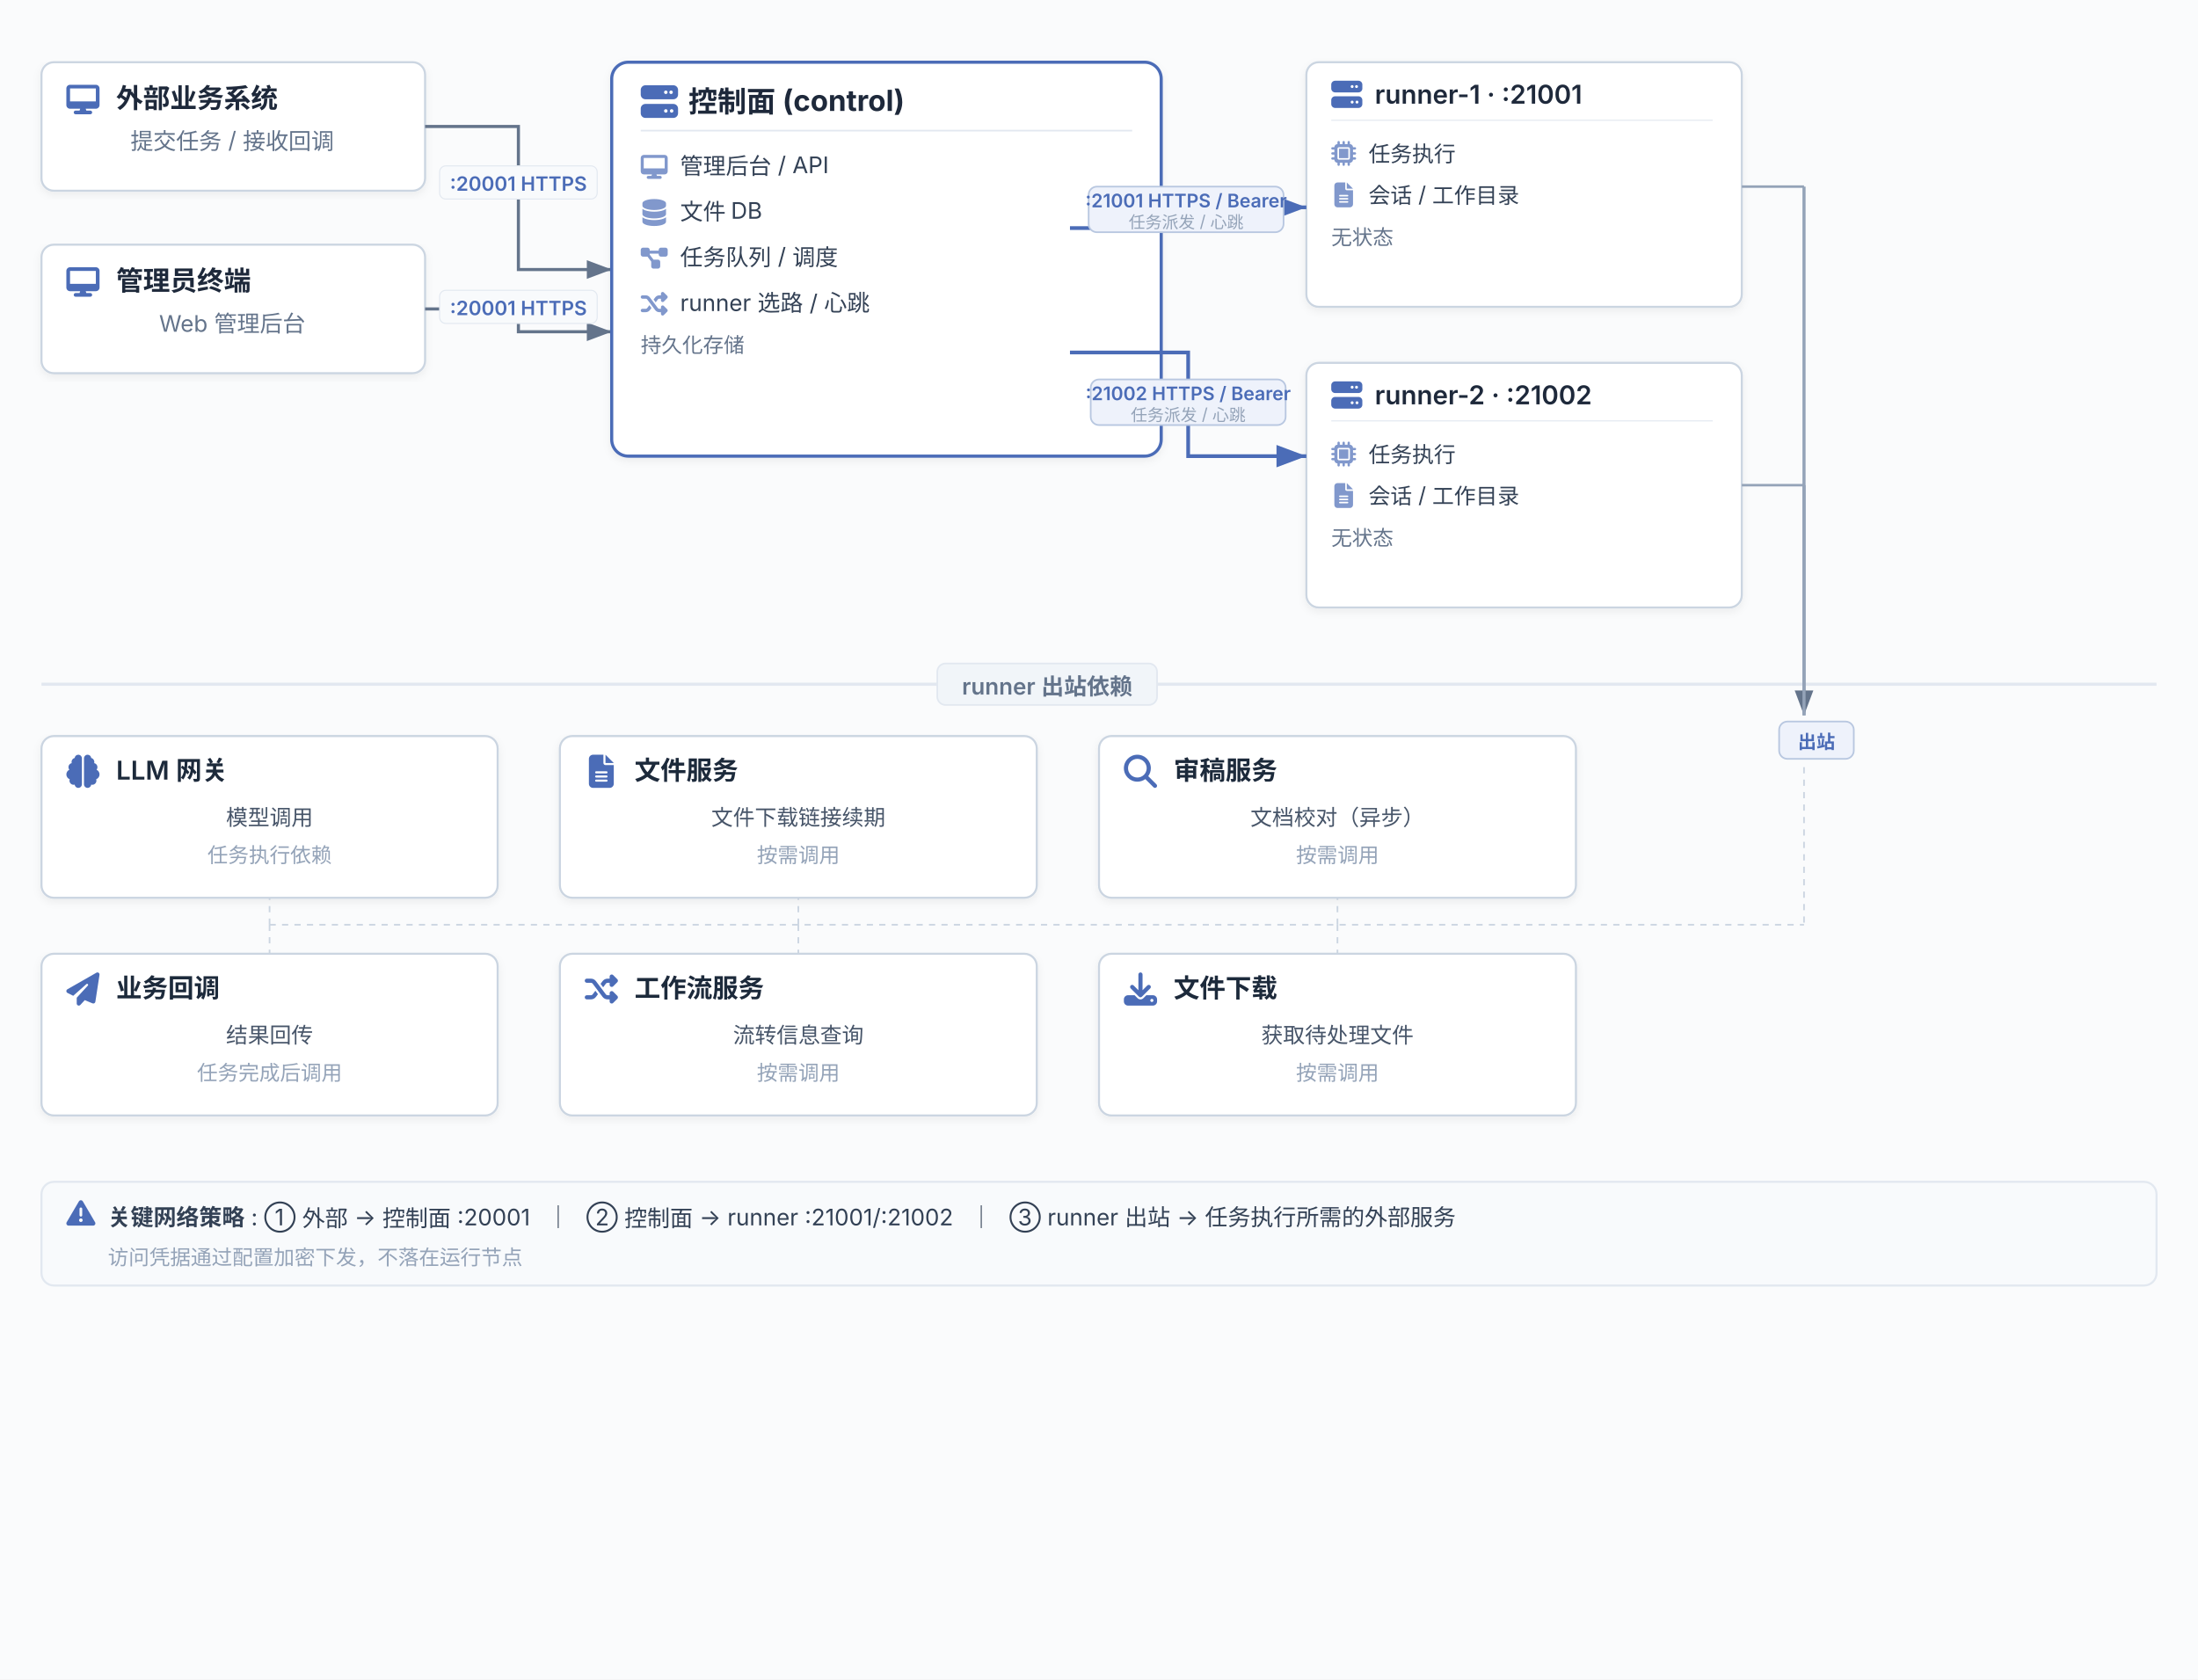
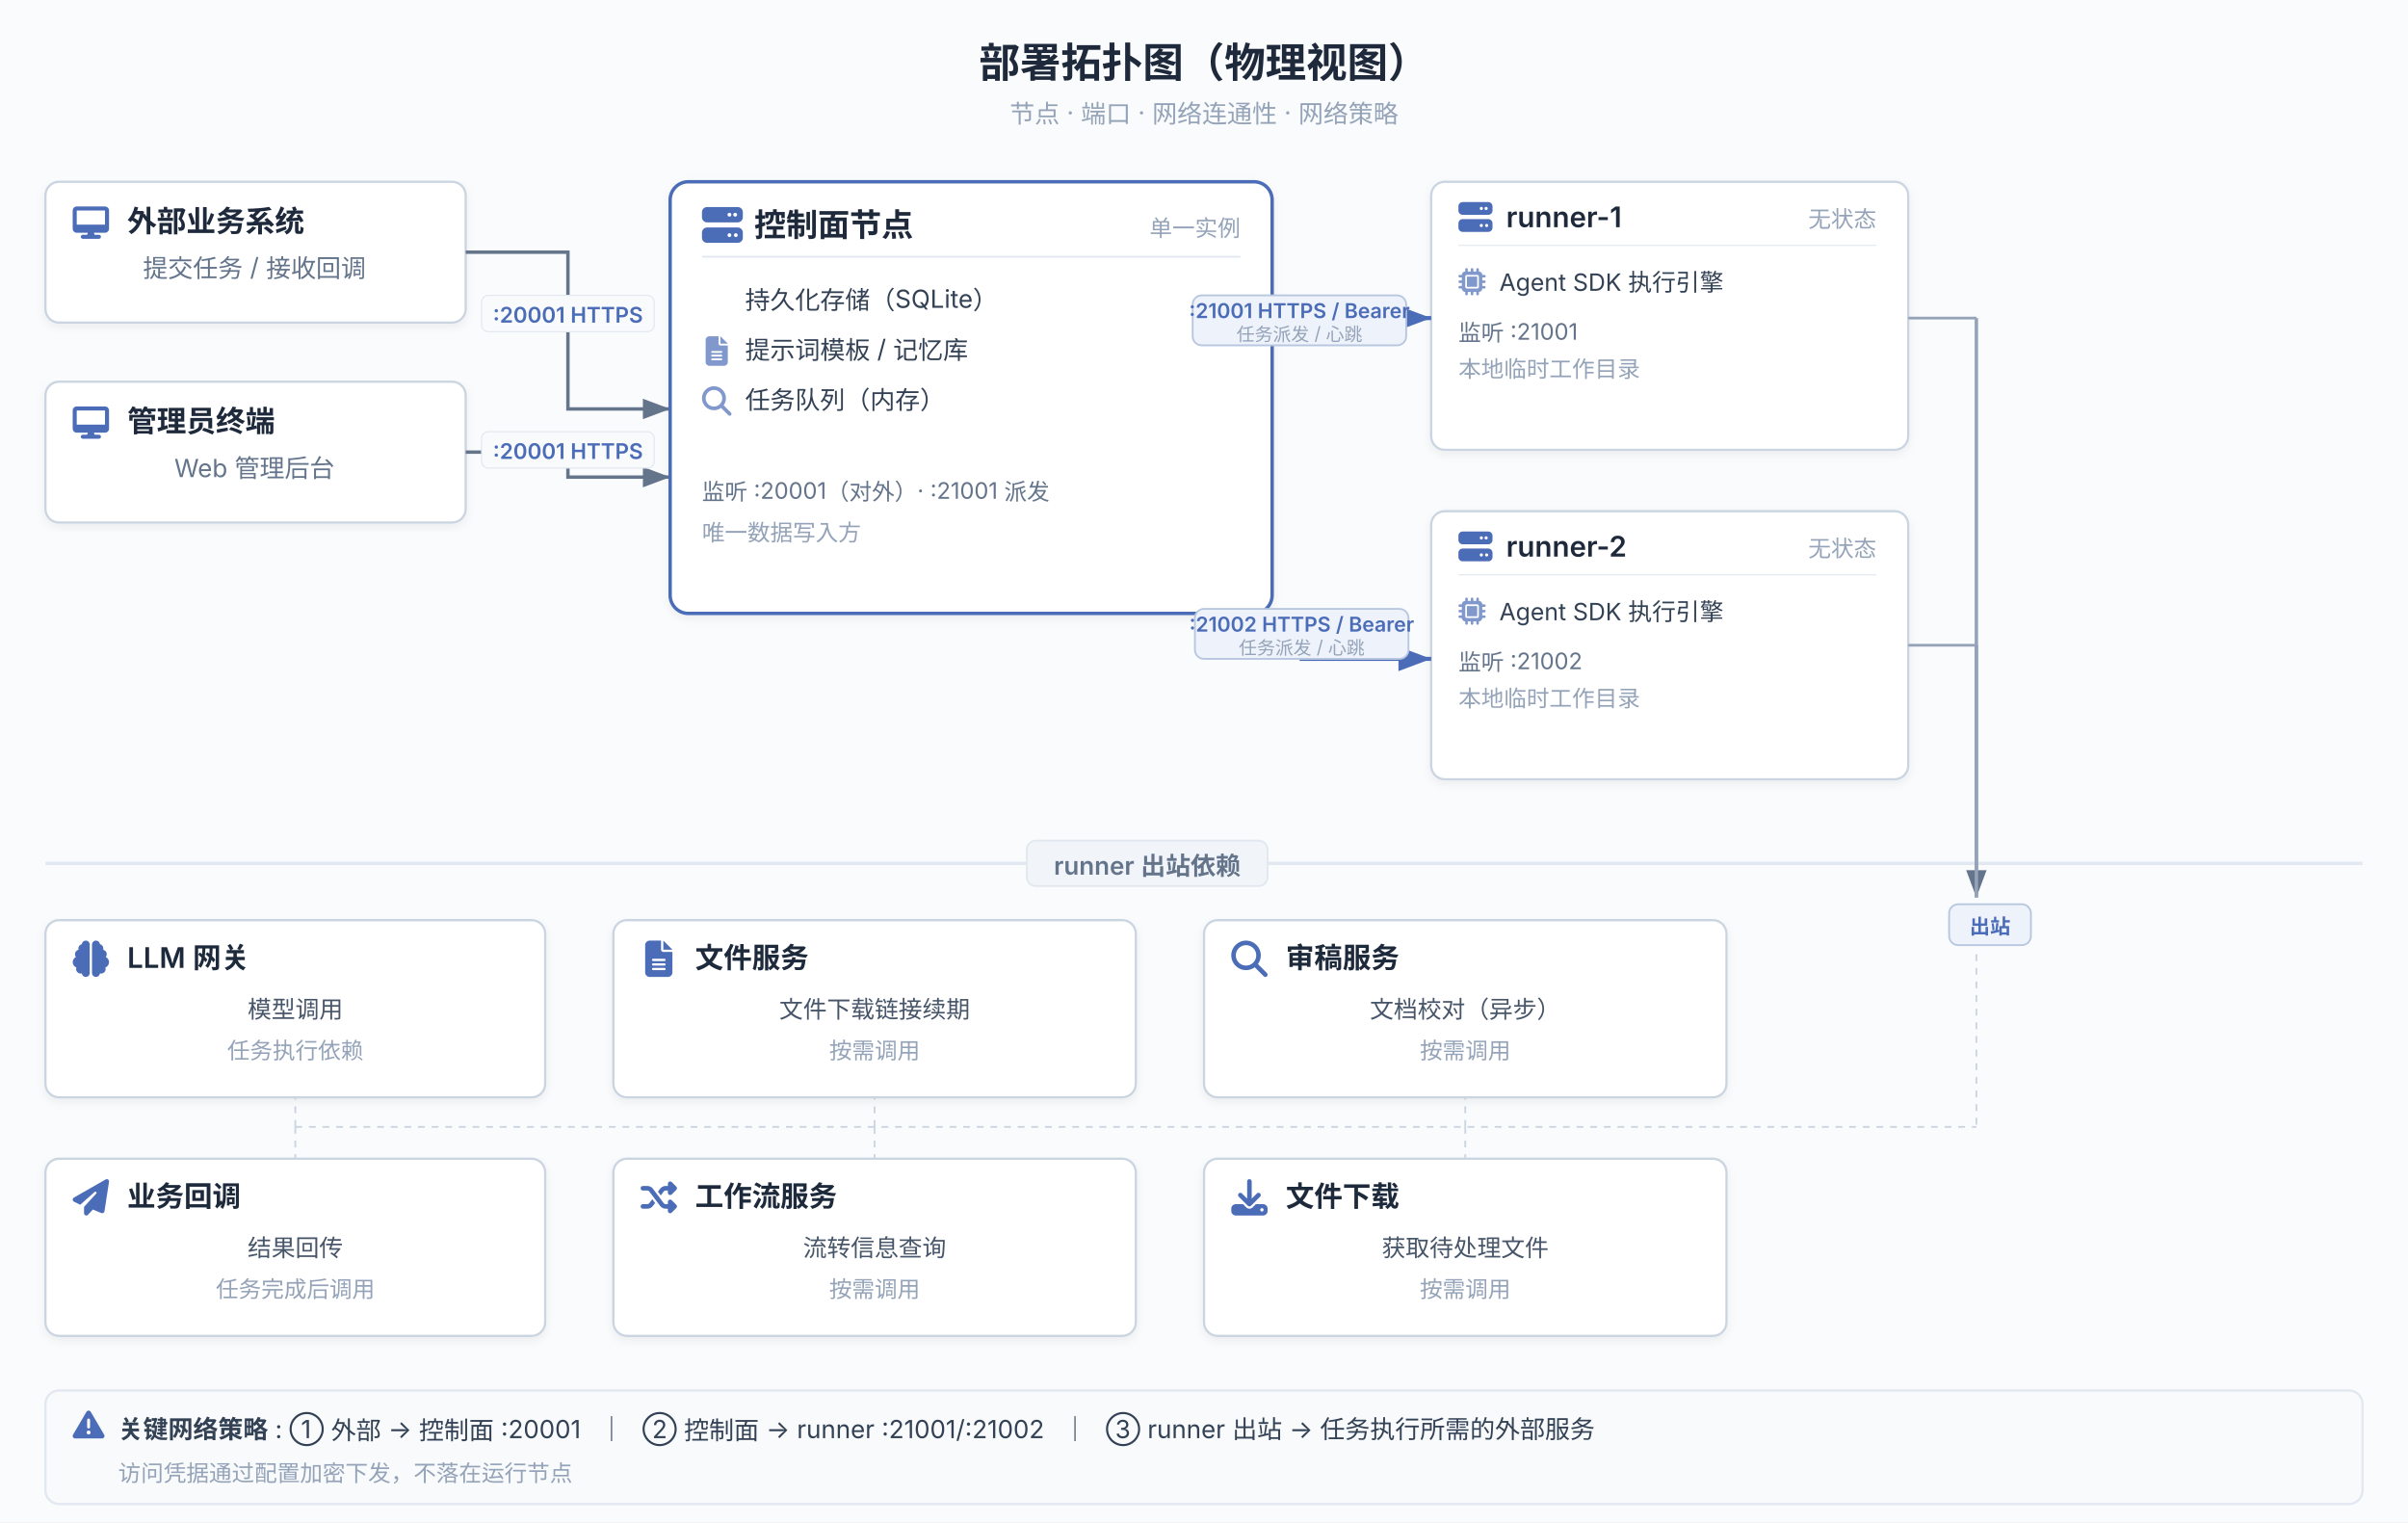
- <svg xmlns="http://www.w3.org/2000/svg" viewBox="0 0 1060 810" font-family="system-ui, -apple-system, 'Noto Sans SC', sans-serif">
+ <svg xmlns="http://www.w3.org/2000/svg" viewBox="0 0 1060 670" font-family="system-ui, -apple-system, 'Noto Sans SC', sans-serif">
  <defs>
    <marker id="arr" markerWidth="8" markerHeight="6" refX="8" refY="3" orient="auto">
      <path d="M0,0 L8,3 L0,6 Z" fill="#64748b" />
    </marker>
    <marker id="arr-b" markerWidth="8" markerHeight="6" refX="8" refY="3" orient="auto">
      <path d="M0,0 L8,3 L0,6 Z" fill="#4b6cb7" />
    </marker>
    <filter id="sh" x="-3%" y="-3%" width="110%" height="110%">
      <feDropShadow dx="0" dy="1.5" stdDeviation="2" flood-color="#000" flood-opacity="0.06" />
    </filter>
    <symbol id="fa-server" viewBox="0 0 512 512">
      <path d="M64 32C28.7 32 0 60.7 0 96v64c0 35.3 28.7 64 64 64H448c35.3 0 64-28.7 64-64V96c0-35.3-28.7-64-64-64H64zm280 72a24 24 0 1 1 0 48 24 24 0 1 1 0-48zm48 24a24 24 0 1 1 48 0 24 24 0 1 1 -48 0zM64 288c-35.3 0-64 28.7-64 64v64c0 35.3 28.7 64 64 64H448c35.3 0 64-28.7 64-64V352c0-35.3-28.7-64-64-64H64zm280 72a24 24 0 1 1 0 48 24 24 0 1 1 0-48zm56 24a24 24 0 1 1 48 0 24 24 0 1 1 -48 0z" />
+     </symbol>
+     <symbol id="fa-desktop" viewBox="0 0 576 512">
+       <path d="M64 0C28.7 0 0 28.7 0 64V352c0 35.3 28.7 64 64 64H240l-10.7 32H160c-17.7 0-32 14.3-32 32s14.3 32 32 32H416c17.7 0 32-14.3 32-32s-14.3-32-32-32H346.7L336 416H512c35.3 0 64-28.7 64-64V64c0-35.3-28.7-64-64-64H64zM512 64V288H64V64H512z" />
    </symbol>
    <symbol id="fa-brain" viewBox="0 0 512 512">
      <path d="M184 0c30.9 0 56 25.1 56 56V456c0 30.9-25.1 56-56 56c-28.9 0-52.7-21.9-55.7-50.1c-5.2 1.4-10.7 2.1-16.3 2.1c-35.3 0-64-28.7-64-64c0-7.4 1.3-14.6 3.6-21.2C21.4 367.4 0 338.2 0 304c0-31.9 18.7-59.5 45.8-72.3C37.1 220.8 32 207 32 192c0-30.7 21.6-56.3 50.4-62.6C80.8 123.9 80 118 80 112c0-29.9 20.6-55.1 48.3-62.1C131.3 21.9 155.1 0 184 0zM328 0c28.9 0 52.6 21.9 55.7 49.9c27.8 7 48.3 32.1 48.3 62.1c0 6-.8 11.9-2.4 17.4c28.8 6.2 50.4 31.9 50.4 62.6c0 15-5.1 28.8-13.8 39.7C493.3 244.5 512 272.1 512 304c0 34.2-21.4 63.4-51.6 74.8c2.3 6.6 3.6 13.8 3.6 21.2c0 35.3-28.7 64-64 64c-5.6 0-11.1-.7-16.3-2.1c-3 28.2-26.8 50.1-55.7 50.1c-30.9 0-56-25.1-56-56V56c0-30.9 25.1-56 56-56z" />
    </symbol>
    <symbol id="fa-file-lines" viewBox="0 0 384 512">
      <path d="M64 0C28.7 0 0 28.7 0 64V448c0 35.3 28.7 64 64 64H320c35.3 0 64-28.7 64-64V160H256c-17.7 0-32-14.3-32-32V0H64zM256 0V128H384L256 0zM112 256H272c8.8 0 16 7.2 16 16s-7.2 16-16 16H112c-8.8 0-16-7.2-16-16s7.2-16 16-16zm0 64H272c8.8 0 16 7.2 16 16s-7.2 16-16 16H112c-8.8 0-16-7.2-16-16s7.2-16 16-16zm0 64H272c8.8 0 16 7.2 16 16s-7.2 16-16 16H112c-8.8 0-16-7.2-16-16s7.2-16 16-16z" />
    </symbol>
    <symbol id="fa-magnifying-glass" viewBox="0 0 512 512">
      <path d="M416 208c0 45.9-14.9 88.3-40 122.7L502.6 457.4c12.5 12.5 12.5 32.8 0 45.3s-32.8 12.5-45.3 0L330.7 376c-34.4 25.2-76.8 40-122.7 40C93.1 416 0 322.9 0 208S93.1 0 208 0S416 93.1 416 208zM208 352a144 144 0 1 0 0-288 144 144 0 1 0 0 288z" />
    </symbol>
    <symbol id="fa-paper-plane" viewBox="0 0 512 512">
      <path d="M498.1 5.6c10.1 7 15.4 19.1 13.5 31.2l-64 416c-1.5 9.7-7.4 18.2-16 23s-18.9 5.4-28 1.6L284 427.7l-68.5 74.1c-8.9 9.7-22.9 12.9-35.2 8.1S160 493.2 160 480V396.4c0-4 1.5-7.8 4.2-10.7L331.8 202.8c5.8-6.3 5.6-16-.4-22s-15.7-6.4-22-.7L106 360.8 17.7 316.6C7.1 311.3 .3 300.7 0 288.9s5.9-22.8 16.1-28.7l448-256c10.7-6.1 23.9-5.5 34 1.4z" />
    </symbol>
    <symbol id="fa-shuffle" viewBox="0 0 512 512">
      <path d="M403.8 34.4c12-5 25.7-2.2 34.9 6.9l64 64c6 6 9.4 14.1 9.4 22.6s-3.4 16.6-9.4 22.6l-64 64c-9.2 9.2-22.9 11.9-34.9 6.9s-19.8-16.6-19.8-29.6V160H352c-10.1 0-19.6 4.7-25.6 12.8L284 229.3 244 176l31.2-41.6C293.3 110.2 321.8 96 352 96h32V64c0-12.9 7.8-24.6 19.8-29.6zM164 282.7L204 336l-31.2 41.6C154.7 401.8 126.2 416 96 416H32c-17.7 0-32-14.3-32-32s14.3-32 32-32H96c10.1 0 19.6-4.7 25.6-12.8L164 282.7zm274.6 188c-9.2 9.2-22.9 11.9-34.9 6.9s-19.8-16.6-19.8-29.6V416H352c-30.2 0-58.7-14.2-76.8-38.4L121.6 172.8c-6-8.1-15.5-12.8-25.6-12.8H32c-17.7 0-32-14.3-32-32s14.3-32 32-32H96c30.2 0 58.7 14.2 76.8 38.4L326.4 339.2c6 8.1 15.5 12.8 25.6 12.8h32V320c0-12.9 7.8-24.6 19.8-29.6s25.7-2.2 34.9 6.9l64 64c6 6 9.4 14.1 9.4 22.6s-3.4 16.6-9.4 22.6l-64 64z" />
    </symbol>
    <symbol id="fa-download" viewBox="0 0 512 512">
      <path d="M288 32c0-17.7-14.3-32-32-32s-32 14.3-32 32V274.7l-73.4-73.4c-12.5-12.5-32.8-12.5-45.3 0s-12.5 32.8 0 45.3l128 128c12.5 12.5 32.8 12.5 45.3 0l128-128c12.5-12.5 12.5-32.8 0-45.3s-32.8-12.5-45.3 0L288 274.7V32zM64 352c-35.3 0-64 28.7-64 64v32c0 35.3 28.7 64 64 64H448c35.3 0 64-28.7 64-64V416c0-35.3-28.7-64-64-64H346.5l-45.3 45.3c-25 25-65.5 25-90.5 0L165.5 352H64zm368 56a24 24 0 1 1 0 48 24 24 0 1 1 0-48z" />
    </symbol>
-     <symbol id="fa-diagram" viewBox="0 0 576 512">
-       <path d="M0 80C0 53.5 21.5 32 48 32h96c26.5 0 48 21.5 48 48V96H384V80c0-26.5 21.5-48 48-48h96c26.5 0 48 21.5 48 48v96c0 26.5-21.5 48-48 48H432c-26.5 0-48-21.5-48-48V160H192v16c0 1.7-.1 3.4-.3 5L272 288h96c26.5 0 48 21.5 48 48v96c0 26.5-21.5 48-48 48H272c-26.5 0-48-21.5-48-48V336c0-1.7 .1-3.4 .3-5L144 224H48c-26.5 0-48-21.5-48-48V80z" />
-     </symbol>
-     <symbol id="fa-desktop" viewBox="0 0 576 512">
-       <path d="M64 0C28.7 0 0 28.7 0 64V352c0 35.3 28.7 64 64 64H240l-10.7 32H160c-17.7 0-32 14.3-32 32s14.3 32 32 32H416c17.7 0 32-14.3 32-32s-14.3-32-32-32H346.7L336 416H512c35.3 0 64-28.7 64-64V64c0-35.3-28.7-64-64-64H64zM512 64V288H64V64H512z" />
-     </symbol>
-     <symbol id="fa-database" viewBox="0 0 448 512">
-       <path d="M448 80v48c0 44.2-100.3 80-224 80S0 172.2 0 128V80C0 35.8 100.3 0 224 0S448 35.8 448 80zM393.2 214.7c20.8-7.4 39.9-16.9 54.8-28.6V288c0 44.2-100.3 80-224 80S0 332.2 0 288V186.1c14.9 11.8 34 21.2 54.8 28.6C99.7 230.7 159.5 240 224 240s124.3-9.3 169.2-25.3zM0 346.1c14.9 11.8 34 21.2 54.8 28.6C99.7 390.7 159.5 400 224 400s124.3-9.3 169.2-25.3c20.8-7.4 39.9-16.9 54.8-28.6V432c0 44.2-100.3 80-224 80S0 476.2 0 432V346.1z" />
-     </symbol>
    <symbol id="fa-microchip" viewBox="0 0 512 512">
      <path d="M176 24c0-13.3-10.7-24-24-24s-24 10.7-24 24V64c-35.3 0-64 28.7-64 64H24c-13.3 0-24 10.7-24 24s10.7 24 24 24H64v56H24c-13.3 0-24 10.7-24 24s10.7 24 24 24H64v56H24c-13.3 0-24 10.7-24 24s10.7 24 24 24H64c0 35.3 28.7 64 64 64v40c0 13.3 10.7 24 24 24s24-10.7 24-24V448h56v40c0 13.3 10.7 24 24 24s24-10.7 24-24V448h56v40c0 13.3 10.7 24 24 24s24-10.7 24-24V448c35.3 0 64-28.7 64-64h40c13.3 0 24-10.7 24-24s-10.7-24-24-24H448V280h40c13.3 0 24-10.7 24-24s-10.7-24-24-24H448V176h40c13.3 0 24-10.7 24-24s-10.7-24-24-24H448c0-35.3-28.7-64-64-64V24c0-13.3-10.7-24-24-24s-24 10.7-24 24V64H280V24c0-13.3-10.7-24-24-24s-24 10.7-24 24V64H176V24zM160 128H352c17.7 0 32 14.3 32 32V352c0 17.7-14.3 32-32 32H160c-17.7 0-32-14.3-32-32V160c0-17.7 14.3-32 32-32zm192 32H160V352H352V160z" />
    </symbol>
    <symbol id="fa-warn" viewBox="0 0 512 512">
      <path d="M256 32c14.2 0 27.3 7.5 34.5 19.8l216 368c7.3 12.4 7.3 27.7 .2 40.1S486.3 480 472 480H40c-14.3 0-27.6-7.7-34.7-20.1s-7-27.8 .2-40.1l216-368C228.7 39.5 241.8 32 256 32zm0 128c-13.3 0-24 10.7-24 24V296c0 13.3 10.7 24 24 24s24-10.7 24-24V184c0-13.3-10.7-24-24-24zm32 224a32 32 0 1 0 -64 0 32 32 0 1 0 64 0z" />
    </symbol>
  </defs>
-   <rect width="1060" height="810" fill="#fafbfc" />
+   <rect width="1060" height="670" fill="#fafbfc" />
+   <text x="530" y="34" text-anchor="middle" fill="#1e293b" font-size="18" font-weight="700">部署拓扑图（物理视图）</text>
+   <text x="530" y="54" text-anchor="middle" fill="#94a3b8" font-size="11">节点 · 端口 · 网络连通性 · 网络策略</text>
  <g filter="url(#sh)">
-     <rect x="20" y="30" width="185" height="62" rx="6" fill="#fff" stroke="#cbd5e1" stroke-width="1" />
+     <rect x="20" y="80" width="185" height="62" rx="6" fill="#fff" stroke="#cbd5e1" stroke-width="1" />
  </g>
-   <use href="#fa-desktop" x="32" y="40" width="16" height="16" fill="#4b6cb7" />
-   <text x="56" y="52" fill="#1e293b" font-size="13" font-weight="600">外部业务系统</text>
-   <text x="112" y="72" text-anchor="middle" fill="#64748b" font-size="11">提交任务 / 接收回调</text>
+   <use href="#fa-desktop" x="32" y="90" width="16" height="16" fill="#4b6cb7" />
+   <text x="56" y="102" fill="#1e293b" font-size="13" font-weight="600">外部业务系统</text>
+   <text x="112" y="122" text-anchor="middle" fill="#64748b" font-size="11">提交任务 / 接收回调</text>
  <g filter="url(#sh)">
-     <rect x="20" y="118" width="185" height="62" rx="6" fill="#fff" stroke="#cbd5e1" stroke-width="1" />
+     <rect x="20" y="168" width="185" height="62" rx="6" fill="#fff" stroke="#cbd5e1" stroke-width="1" />
  </g>
-   <use href="#fa-desktop" x="32" y="128" width="16" height="16" fill="#4b6cb7" />
-   <text x="56" y="140" fill="#1e293b" font-size="13" font-weight="600">管理员终端</text>
-   <text x="112" y="160" text-anchor="middle" fill="#64748b" font-size="11">Web 管理后台</text>
-   <path d="M205 61 H250 V130 H295" fill="none" stroke="#64748b" stroke-width="1.5" marker-end="url(#arr)" />
-   <rect x="212" y="80" width="76" height="16" rx="3" fill="#f8fafc" stroke="#e2e8f0" stroke-width="0.5" />
-   <text x="250" y="92" text-anchor="middle" fill="#4b6cb7" font-size="9.5" font-weight="600">:20001 HTTPS</text>
-   <path d="M205 149 H250 V160 H295" fill="none" stroke="#64748b" stroke-width="1.5" marker-end="url(#arr)" />
-   <rect x="212" y="140" width="76" height="16" rx="3" fill="#f8fafc" stroke="#e2e8f0" stroke-width="0.5" />
-   <text x="250" y="152" text-anchor="middle" fill="#4b6cb7" font-size="9.5" font-weight="600">:20001 HTTPS</text>
+   <use href="#fa-desktop" x="32" y="178" width="16" height="16" fill="#4b6cb7" />
+   <text x="56" y="190" fill="#1e293b" font-size="13" font-weight="600">管理员终端</text>
+   <text x="112" y="210" text-anchor="middle" fill="#64748b" font-size="11">Web 管理后台</text>
+   <path d="M205 111 H250 V180 H295" fill="none" stroke="#64748b" stroke-width="1.5" marker-end="url(#arr)" />
+   <rect x="212" y="130" width="76" height="16" rx="3" fill="#f8fafc" stroke="#e2e8f0" stroke-width="0.5" />
+   <text x="250" y="142" text-anchor="middle" fill="#4b6cb7" font-size="9.5" font-weight="600">:20001 HTTPS</text>
+   <path d="M205 199 H250 V210 H295" fill="none" stroke="#64748b" stroke-width="1.5" marker-end="url(#arr)" />
+   <rect x="212" y="190" width="76" height="16" rx="3" fill="#f8fafc" stroke="#e2e8f0" stroke-width="0.5" />
+   <text x="250" y="202" text-anchor="middle" fill="#4b6cb7" font-size="9.5" font-weight="600">:20001 HTTPS</text>
  <g filter="url(#sh)">
-     <rect x="295" y="30" width="265" height="190" rx="8" fill="#fff" stroke="#4b6cb7" stroke-width="1.5" />
+     <rect x="295" y="80" width="265" height="190" rx="8" fill="#fff" stroke="#4b6cb7" stroke-width="1.5" />
  </g>
-   <use href="#fa-server" x="309" y="40" width="18" height="18" fill="#4b6cb7" />
-   <text x="332" y="54" fill="#1e293b" font-size="14" font-weight="700">控制面 (control)</text>
-   <line x1="309" y1="63" x2="546" y2="63" stroke="#e2e8f0" stroke-width="0.8" />
-   <use href="#fa-desktop" x="309" y="74" width="13" height="13" fill="#4b6cb7" opacity="0.7" />
-   <text x="328" y="84" fill="#334155" font-size="11">管理后台 / API</text>
-   <use href="#fa-database" x="309" y="96" width="13" height="13" fill="#4b6cb7" opacity="0.7" />
-   <text x="328" y="106" fill="#334155" font-size="11">文件 DB</text>
-   <use href="#fa-diagram" x="309" y="118" width="13" height="13" fill="#4b6cb7" opacity="0.7" />
-   <text x="328" y="128" fill="#334155" font-size="11">任务队列 / 调度</text>
-   <use href="#fa-shuffle" x="309" y="140" width="13" height="13" fill="#4b6cb7" opacity="0.7" />
-   <text x="328" y="150" fill="#334155" font-size="11">runner 选路 / 心跳</text>
-   <text x="309" y="170" fill="#64748b" font-size="10">持久化存储</text>
+   <use href="#fa-server" x="309" y="90" width="18" height="18" fill="#4b6cb7" />
+   <text x="332" y="104" fill="#1e293b" font-size="14" font-weight="700">控制面节点</text>
+   <text x="546" y="104" text-anchor="end" fill="#94a3b8" font-size="10">单一实例</text>
+   <line x1="309" y1="113" x2="546" y2="113" stroke="#e2e8f0" stroke-width="0.8" />
+   <use href="#fa-database" x="309" y="126" width="13" height="13" fill="#4b6cb7" opacity="0.7" />
+   <text x="328" y="136" fill="#334155" font-size="11">持久化存储（SQLite）</text>
+   <use href="#fa-file-lines" x="309" y="148" width="13" height="13" fill="#4b6cb7" opacity="0.7" />
+   <text x="328" y="158" fill="#334155" font-size="11">提示词模板 / 记忆库</text>
+   <use href="#fa-magnifying-glass" x="309" y="170" width="13" height="13" fill="#4b6cb7" opacity="0.7" />
+   <text x="328" y="180" fill="#334155" font-size="11">任务队列（内存）</text>
+   <text x="309" y="220" fill="#64748b" font-size="10">监听 :20001（对外）· :21001 派发</text>
+   <text x="309" y="238" fill="#94a3b8" font-size="10">唯一数据写入方</text>
  <g filter="url(#sh)">
-     <rect x="630" y="30" width="210" height="118" rx="6" fill="#fff" stroke="#cbd5e1" stroke-width="1" />
+     <rect x="630" y="80" width="210" height="118" rx="6" fill="#fff" stroke="#cbd5e1" stroke-width="1" />
  </g>
-   <use href="#fa-server" x="642" y="38" width="15" height="15" fill="#4b6cb7" />
-   <text x="663" y="50" fill="#1e293b" font-size="12.5" font-weight="600">runner-1 · :21001</text>
-   <line x1="642" y1="58" x2="826" y2="58" stroke="#e2e8f0" stroke-width="0.5" />
-   <use href="#fa-microchip" x="642" y="68" width="12" height="12" fill="#4b6cb7" opacity="0.7" />
-   <text x="660" y="78" fill="#334155" font-size="10.5">任务执行</text>
-   <use href="#fa-file-lines" x="642" y="88" width="12" height="12" fill="#4b6cb7" opacity="0.7" />
-   <text x="660" y="98" fill="#334155" font-size="10.5">会话 / 工作目录</text>
-   <text x="642" y="118" fill="#64748b" font-size="10">无状态</text>
+   <use href="#fa-server" x="642" y="88" width="15" height="15" fill="#4b6cb7" />
+   <text x="663" y="100" fill="#1e293b" font-size="12.5" font-weight="600">runner-1</text>
+   <text x="826" y="100" text-anchor="end" fill="#94a3b8" font-size="10">无状态</text>
+   <line x1="642" y1="108" x2="826" y2="108" stroke="#e2e8f0" stroke-width="0.5" />
+   <use href="#fa-microchip" x="642" y="118" width="12" height="12" fill="#4b6cb7" opacity="0.7" />
+   <text x="660" y="128" fill="#334155" font-size="10.5">Agent SDK 执行引擎</text>
+   <text x="642" y="150" fill="#64748b" font-size="10">监听 :21001</text>
+   <text x="642" y="166" fill="#94a3b8" font-size="10">本地临时工作目录</text>
  <g filter="url(#sh)">
-     <rect x="630" y="175" width="210" height="118" rx="6" fill="#fff" stroke="#cbd5e1" stroke-width="1" />
+     <rect x="630" y="225" width="210" height="118" rx="6" fill="#fff" stroke="#cbd5e1" stroke-width="1" />
  </g>
-   <use href="#fa-server" x="642" y="183" width="15" height="15" fill="#4b6cb7" />
-   <text x="663" y="195" fill="#1e293b" font-size="12.5" font-weight="600">runner-2 · :21002</text>
-   <line x1="642" y1="203" x2="826" y2="203" stroke="#e2e8f0" stroke-width="0.5" />
-   <use href="#fa-microchip" x="642" y="213" width="12" height="12" fill="#4b6cb7" opacity="0.7" />
-   <text x="660" y="223" fill="#334155" font-size="10.5">任务执行</text>
-   <use href="#fa-file-lines" x="642" y="233" width="12" height="12" fill="#4b6cb7" opacity="0.7" />
-   <text x="660" y="243" fill="#334155" font-size="10.5">会话 / 工作目录</text>
-   <text x="642" y="263" fill="#64748b" font-size="10">无状态</text>
-   <path d="M516 110 H572 V100 H630" fill="none" stroke="#4b6cb7" stroke-width="1.8" marker-end="url(#arr-b)" />
-   <rect x="525" y="90" width="94" height="22" rx="4" fill="#eef2fb" stroke="#b8c7e0" stroke-width="0.8" />
-   <text x="572" y="100" text-anchor="middle" fill="#4b6cb7" font-size="9" font-weight="600">:21001 HTTPS / Bearer</text>
-   <text x="572" y="110" text-anchor="middle" fill="#94a3b8" font-size="8">任务派发 / 心跳</text>
-   <path d="M516 170 H573 V220 H630" fill="none" stroke="#4b6cb7" stroke-width="1.8" marker-end="url(#arr-b)" />
-   <rect x="526" y="183" width="94" height="22" rx="4" fill="#eef2fb" stroke="#b8c7e0" stroke-width="0.8" />
-   <text x="573" y="193" text-anchor="middle" fill="#4b6cb7" font-size="9" font-weight="600">:21002 HTTPS / Bearer</text>
-   <text x="573" y="203" text-anchor="middle" fill="#94a3b8" font-size="8">任务派发 / 心跳</text>
-   <line x1="20" y1="330" x2="1040" y2="330" stroke="#e2e8f0" stroke-width="1.5" />
-   <rect x="452" y="320" width="106" height="20" rx="4" fill="#f1f5f9" stroke="#e2e8f0" stroke-width="0.8" />
-   <text x="505" y="335" text-anchor="middle" fill="#64748b" font-size="11" font-weight="600">runner 出站依赖</text>
-   <line x1="840" y1="90" x2="870" y2="90" stroke="#94a3b8" stroke-width="1.2" />
-   <line x1="870" y1="90" x2="870" y2="345" stroke="#94a3b8" stroke-width="1.5" marker-end="url(#arr)" />
-   <line x1="840" y1="234" x2="870" y2="234" stroke="#94a3b8" stroke-width="1.2" />
-   <line x1="870" y1="234" x2="870" y2="345" stroke="#94a3b8" stroke-width="1.5" />
-   <rect x="858" y="348" width="36" height="18" rx="4" fill="#eef2fb" stroke="#b8c7e0" stroke-width="0.8" />
-   <text x="876" y="361" text-anchor="middle" fill="#4b6cb7" font-size="9" font-weight="600">出站</text>
-   <path d="M870 370 V446" fill="none" stroke="#cbd5e1" stroke-width="0.8" stroke-dasharray="3,3" />
-   <path d="M130 446 H870" fill="none" stroke="#cbd5e1" stroke-width="0.8" stroke-dasharray="3,3" />
-   <path d="M130 446 V433" fill="none" stroke="#cbd5e1" stroke-width="0.8" stroke-dasharray="3,3" />
-   <path d="M385 446 V433" fill="none" stroke="#cbd5e1" stroke-width="0.8" stroke-dasharray="3,3" />
-   <path d="M645 446 V433" fill="none" stroke="#cbd5e1" stroke-width="0.8" stroke-dasharray="3,3" />
-   <path d="M130 446 V460" fill="none" stroke="#cbd5e1" stroke-width="0.8" stroke-dasharray="3,3" />
-   <path d="M385 446 V460" fill="none" stroke="#cbd5e1" stroke-width="0.8" stroke-dasharray="3,3" />
-   <path d="M645 446 V460" fill="none" stroke="#cbd5e1" stroke-width="0.8" stroke-dasharray="3,3" />
+   <use href="#fa-server" x="642" y="233" width="15" height="15" fill="#4b6cb7" />
+   <text x="663" y="245" fill="#1e293b" font-size="12.5" font-weight="600">runner-2</text>
+   <text x="826" y="245" text-anchor="end" fill="#94a3b8" font-size="10">无状态</text>
+   <line x1="642" y1="253" x2="826" y2="253" stroke="#e2e8f0" stroke-width="0.5" />
+   <use href="#fa-microchip" x="642" y="263" width="12" height="12" fill="#4b6cb7" opacity="0.7" />
+   <text x="660" y="273" fill="#334155" font-size="10.5">Agent SDK 执行引擎</text>
+   <text x="642" y="295" fill="#64748b" font-size="10">监听 :21002</text>
+   <text x="642" y="311" fill="#94a3b8" font-size="10">本地临时工作目录</text>
+   <path d="M560 150 H572 V140 H630" fill="none" stroke="#4b6cb7" stroke-width="1.8" marker-end="url(#arr-b)" />
+   <rect x="525" y="130" width="94" height="22" rx="4" fill="#eef2fb" stroke="#b8c7e0" stroke-width="0.8" />
+   <text x="572" y="140" text-anchor="middle" fill="#4b6cb7" font-size="9" font-weight="600">:21001 HTTPS / Bearer</text>
+   <text x="572" y="150" text-anchor="middle" fill="#94a3b8" font-size="8">任务派发 / 心跳</text>
+   <path d="M560 280 H573 V290 H630" fill="none" stroke="#4b6cb7" stroke-width="1.8" marker-end="url(#arr-b)" />
+   <rect x="526" y="268" width="94" height="22" rx="4" fill="#eef2fb" stroke="#b8c7e0" stroke-width="0.8" />
+   <text x="573" y="278" text-anchor="middle" fill="#4b6cb7" font-size="9" font-weight="600">:21002 HTTPS / Bearer</text>
+   <text x="573" y="288" text-anchor="middle" fill="#94a3b8" font-size="8">任务派发 / 心跳</text>
+   <line x1="20" y1="380" x2="1040" y2="380" stroke="#e2e8f0" stroke-width="1.5" />
+   <rect x="452" y="370" width="106" height="20" rx="4" fill="#f1f5f9" stroke="#e2e8f0" stroke-width="0.8" />
+   <text x="505" y="385" text-anchor="middle" fill="#64748b" font-size="11" font-weight="600">runner 出站依赖</text>
+   <line x1="840" y1="140" x2="870" y2="140" stroke="#94a3b8" stroke-width="1.2" />
+   <line x1="870" y1="140" x2="870" y2="395" stroke="#94a3b8" stroke-width="1.5" marker-end="url(#arr)" />
+   <line x1="840" y1="284" x2="870" y2="284" stroke="#94a3b8" stroke-width="1.2" />
+   <line x1="870" y1="284" x2="870" y2="395" stroke="#94a3b8" stroke-width="1.5" />
+   <rect x="858" y="398" width="36" height="18" rx="4" fill="#eef2fb" stroke="#b8c7e0" stroke-width="0.8" />
+   <text x="876" y="411" text-anchor="middle" fill="#4b6cb7" font-size="9" font-weight="600">出站</text>
+   <path d="M870 420 V496" fill="none" stroke="#cbd5e1" stroke-width="0.8" stroke-dasharray="3,3" />
+   <path d="M130 496 H870" fill="none" stroke="#cbd5e1" stroke-width="0.8" stroke-dasharray="3,3" />
+   <path d="M130 496 V483" fill="none" stroke="#cbd5e1" stroke-width="0.8" stroke-dasharray="3,3" />
+   <path d="M385 496 V483" fill="none" stroke="#cbd5e1" stroke-width="0.8" stroke-dasharray="3,3" />
+   <path d="M645 496 V483" fill="none" stroke="#cbd5e1" stroke-width="0.8" stroke-dasharray="3,3" />
+   <path d="M130 496 V510" fill="none" stroke="#cbd5e1" stroke-width="0.8" stroke-dasharray="3,3" />
+   <path d="M385 496 V510" fill="none" stroke="#cbd5e1" stroke-width="0.8" stroke-dasharray="3,3" />
+   <path d="M645 496 V510" fill="none" stroke="#cbd5e1" stroke-width="0.8" stroke-dasharray="3,3" />
  <g filter="url(#sh)">
-     <rect x="20" y="355" width="220" height="78" rx="6" fill="#fff" stroke="#cbd5e1" stroke-width="1" />
-     <use href="#fa-brain" x="32" y="364" width="16" height="16" fill="#4b6cb7" />
-     <text x="56" y="376" fill="#1e293b" font-size="12.5" font-weight="600">LLM 网关</text>
-     <text x="130" y="398" text-anchor="middle" fill="#475569" font-size="10.5">模型调用</text>
-     <text x="130" y="416" text-anchor="middle" fill="#94a3b8" font-size="10">任务执行依赖</text>
+     <rect x="20" y="405" width="220" height="78" rx="6" fill="#fff" stroke="#cbd5e1" stroke-width="1" />
+     <use href="#fa-brain" x="32" y="414" width="16" height="16" fill="#4b6cb7" />
+     <text x="56" y="426" fill="#1e293b" font-size="12.5" font-weight="600">LLM 网关</text>
+     <text x="130" y="448" text-anchor="middle" fill="#475569" font-size="10.5">模型调用</text>
+     <text x="130" y="466" text-anchor="middle" fill="#94a3b8" font-size="10">任务执行依赖</text>
  </g>
  <g filter="url(#sh)">
-     <rect x="270" y="355" width="230" height="78" rx="6" fill="#fff" stroke="#cbd5e1" stroke-width="1" />
-     <use href="#fa-file-lines" x="282" y="364" width="16" height="16" fill="#4b6cb7" />
-     <text x="306" y="376" fill="#1e293b" font-size="12.5" font-weight="600">文件服务</text>
-     <text x="385" y="398" text-anchor="middle" fill="#475569" font-size="10.5">文件下载链接续期</text>
-     <text x="385" y="416" text-anchor="middle" fill="#94a3b8" font-size="10">按需调用</text>
+     <rect x="270" y="405" width="230" height="78" rx="6" fill="#fff" stroke="#cbd5e1" stroke-width="1" />
+     <use href="#fa-file-lines" x="282" y="414" width="16" height="16" fill="#4b6cb7" />
+     <text x="306" y="426" fill="#1e293b" font-size="12.5" font-weight="600">文件服务</text>
+     <text x="385" y="448" text-anchor="middle" fill="#475569" font-size="10.5">文件下载链接续期</text>
+     <text x="385" y="466" text-anchor="middle" fill="#94a3b8" font-size="10">按需调用</text>
  </g>
  <g filter="url(#sh)">
-     <rect x="530" y="355" width="230" height="78" rx="6" fill="#fff" stroke="#cbd5e1" stroke-width="1" />
-     <use href="#fa-magnifying-glass" x="542" y="364" width="16" height="16" fill="#4b6cb7" />
-     <text x="566" y="376" fill="#1e293b" font-size="12.5" font-weight="600">审稿服务</text>
-     <text x="645" y="398" text-anchor="middle" fill="#475569" font-size="10.5">文档校对（异步）</text>
-     <text x="645" y="416" text-anchor="middle" fill="#94a3b8" font-size="10">按需调用</text>
+     <rect x="530" y="405" width="230" height="78" rx="6" fill="#fff" stroke="#cbd5e1" stroke-width="1" />
+     <use href="#fa-magnifying-glass" x="542" y="414" width="16" height="16" fill="#4b6cb7" />
+     <text x="566" y="426" fill="#1e293b" font-size="12.5" font-weight="600">审稿服务</text>
+     <text x="645" y="448" text-anchor="middle" fill="#475569" font-size="10.5">文档校对（异步）</text>
+     <text x="645" y="466" text-anchor="middle" fill="#94a3b8" font-size="10">按需调用</text>
  </g>
  <g filter="url(#sh)">
-     <rect x="20" y="460" width="220" height="78" rx="6" fill="#fff" stroke="#cbd5e1" stroke-width="1" />
-     <use href="#fa-paper-plane" x="32" y="469" width="16" height="16" fill="#4b6cb7" />
-     <text x="56" y="481" fill="#1e293b" font-size="12.5" font-weight="600">业务回调</text>
-     <text x="130" y="503" text-anchor="middle" fill="#475569" font-size="10.5">结果回传</text>
-     <text x="130" y="521" text-anchor="middle" fill="#94a3b8" font-size="10">任务完成后调用</text>
+     <rect x="20" y="510" width="220" height="78" rx="6" fill="#fff" stroke="#cbd5e1" stroke-width="1" />
+     <use href="#fa-paper-plane" x="32" y="519" width="16" height="16" fill="#4b6cb7" />
+     <text x="56" y="531" fill="#1e293b" font-size="12.5" font-weight="600">业务回调</text>
+     <text x="130" y="553" text-anchor="middle" fill="#475569" font-size="10.5">结果回传</text>
+     <text x="130" y="571" text-anchor="middle" fill="#94a3b8" font-size="10">任务完成后调用</text>
  </g>
  <g filter="url(#sh)">
-     <rect x="270" y="460" width="230" height="78" rx="6" fill="#fff" stroke="#cbd5e1" stroke-width="1" />
-     <use href="#fa-shuffle" x="282" y="469" width="16" height="16" fill="#4b6cb7" />
-     <text x="306" y="481" fill="#1e293b" font-size="12.5" font-weight="600">工作流服务</text>
-     <text x="385" y="503" text-anchor="middle" fill="#475569" font-size="10.5">流转信息查询</text>
-     <text x="385" y="521" text-anchor="middle" fill="#94a3b8" font-size="10">按需调用</text>
+     <rect x="270" y="510" width="230" height="78" rx="6" fill="#fff" stroke="#cbd5e1" stroke-width="1" />
+     <use href="#fa-shuffle" x="282" y="519" width="16" height="16" fill="#4b6cb7" />
+     <text x="306" y="531" fill="#1e293b" font-size="12.5" font-weight="600">工作流服务</text>
+     <text x="385" y="553" text-anchor="middle" fill="#475569" font-size="10.5">流转信息查询</text>
+     <text x="385" y="571" text-anchor="middle" fill="#94a3b8" font-size="10">按需调用</text>
  </g>
  <g filter="url(#sh)">
-     <rect x="530" y="460" width="230" height="78" rx="6" fill="#fff" stroke="#cbd5e1" stroke-width="1" />
-     <use href="#fa-download" x="542" y="469" width="16" height="16" fill="#4b6cb7" />
-     <text x="566" y="481" fill="#1e293b" font-size="12.5" font-weight="600">文件下载</text>
-     <text x="645" y="503" text-anchor="middle" fill="#475569" font-size="10.5">获取待处理文件</text>
-     <text x="645" y="521" text-anchor="middle" fill="#94a3b8" font-size="10">按需调用</text>
+     <rect x="530" y="510" width="230" height="78" rx="6" fill="#fff" stroke="#cbd5e1" stroke-width="1" />
+     <use href="#fa-download" x="542" y="519" width="16" height="16" fill="#4b6cb7" />
+     <text x="566" y="531" fill="#1e293b" font-size="12.5" font-weight="600">文件下载</text>
+     <text x="645" y="553" text-anchor="middle" fill="#475569" font-size="10.5">获取待处理文件</text>
+     <text x="645" y="571" text-anchor="middle" fill="#94a3b8" font-size="10">按需调用</text>
  </g>
-   <rect x="20" y="570" width="1020" height="50" rx="6" fill="#f8fafc" stroke="#e2e8f0" stroke-width="1" />
-   <use href="#fa-warn" x="32" y="578" width="14" height="14" fill="#4b6cb7" />
-   <text x="52" y="591" fill="#334155" font-size="11">
+   <rect x="20" y="612" width="1020" height="50" rx="6" fill="#f8fafc" stroke="#e2e8f0" stroke-width="1" />
+   <use href="#fa-warn" x="32" y="620" width="14" height="14" fill="#4b6cb7" />
+   <text x="52" y="633" fill="#334155" font-size="11">
    <tspan font-weight="600">关键网络策略</tspan>
    <tspan>: </tspan>
    <tspan>① 外部 → 控制面 :20001</tspan>
    <tspan xml:space="preserve">  ｜  </tspan>
    <tspan>② 控制面 → runner :21001/:21002</tspan>
    <tspan xml:space="preserve">  ｜  </tspan>
    <tspan>③ runner 出站 → 任务执行所需的外部服务</tspan>
  </text>
-   <text x="52" y="610" fill="#94a3b8" font-size="10">访问凭据通过配置加密下发，不落在运行节点</text>
+   <text x="52" y="652" fill="#94a3b8" font-size="10">访问凭据通过配置加密下发，不落在运行节点</text>
</svg>
